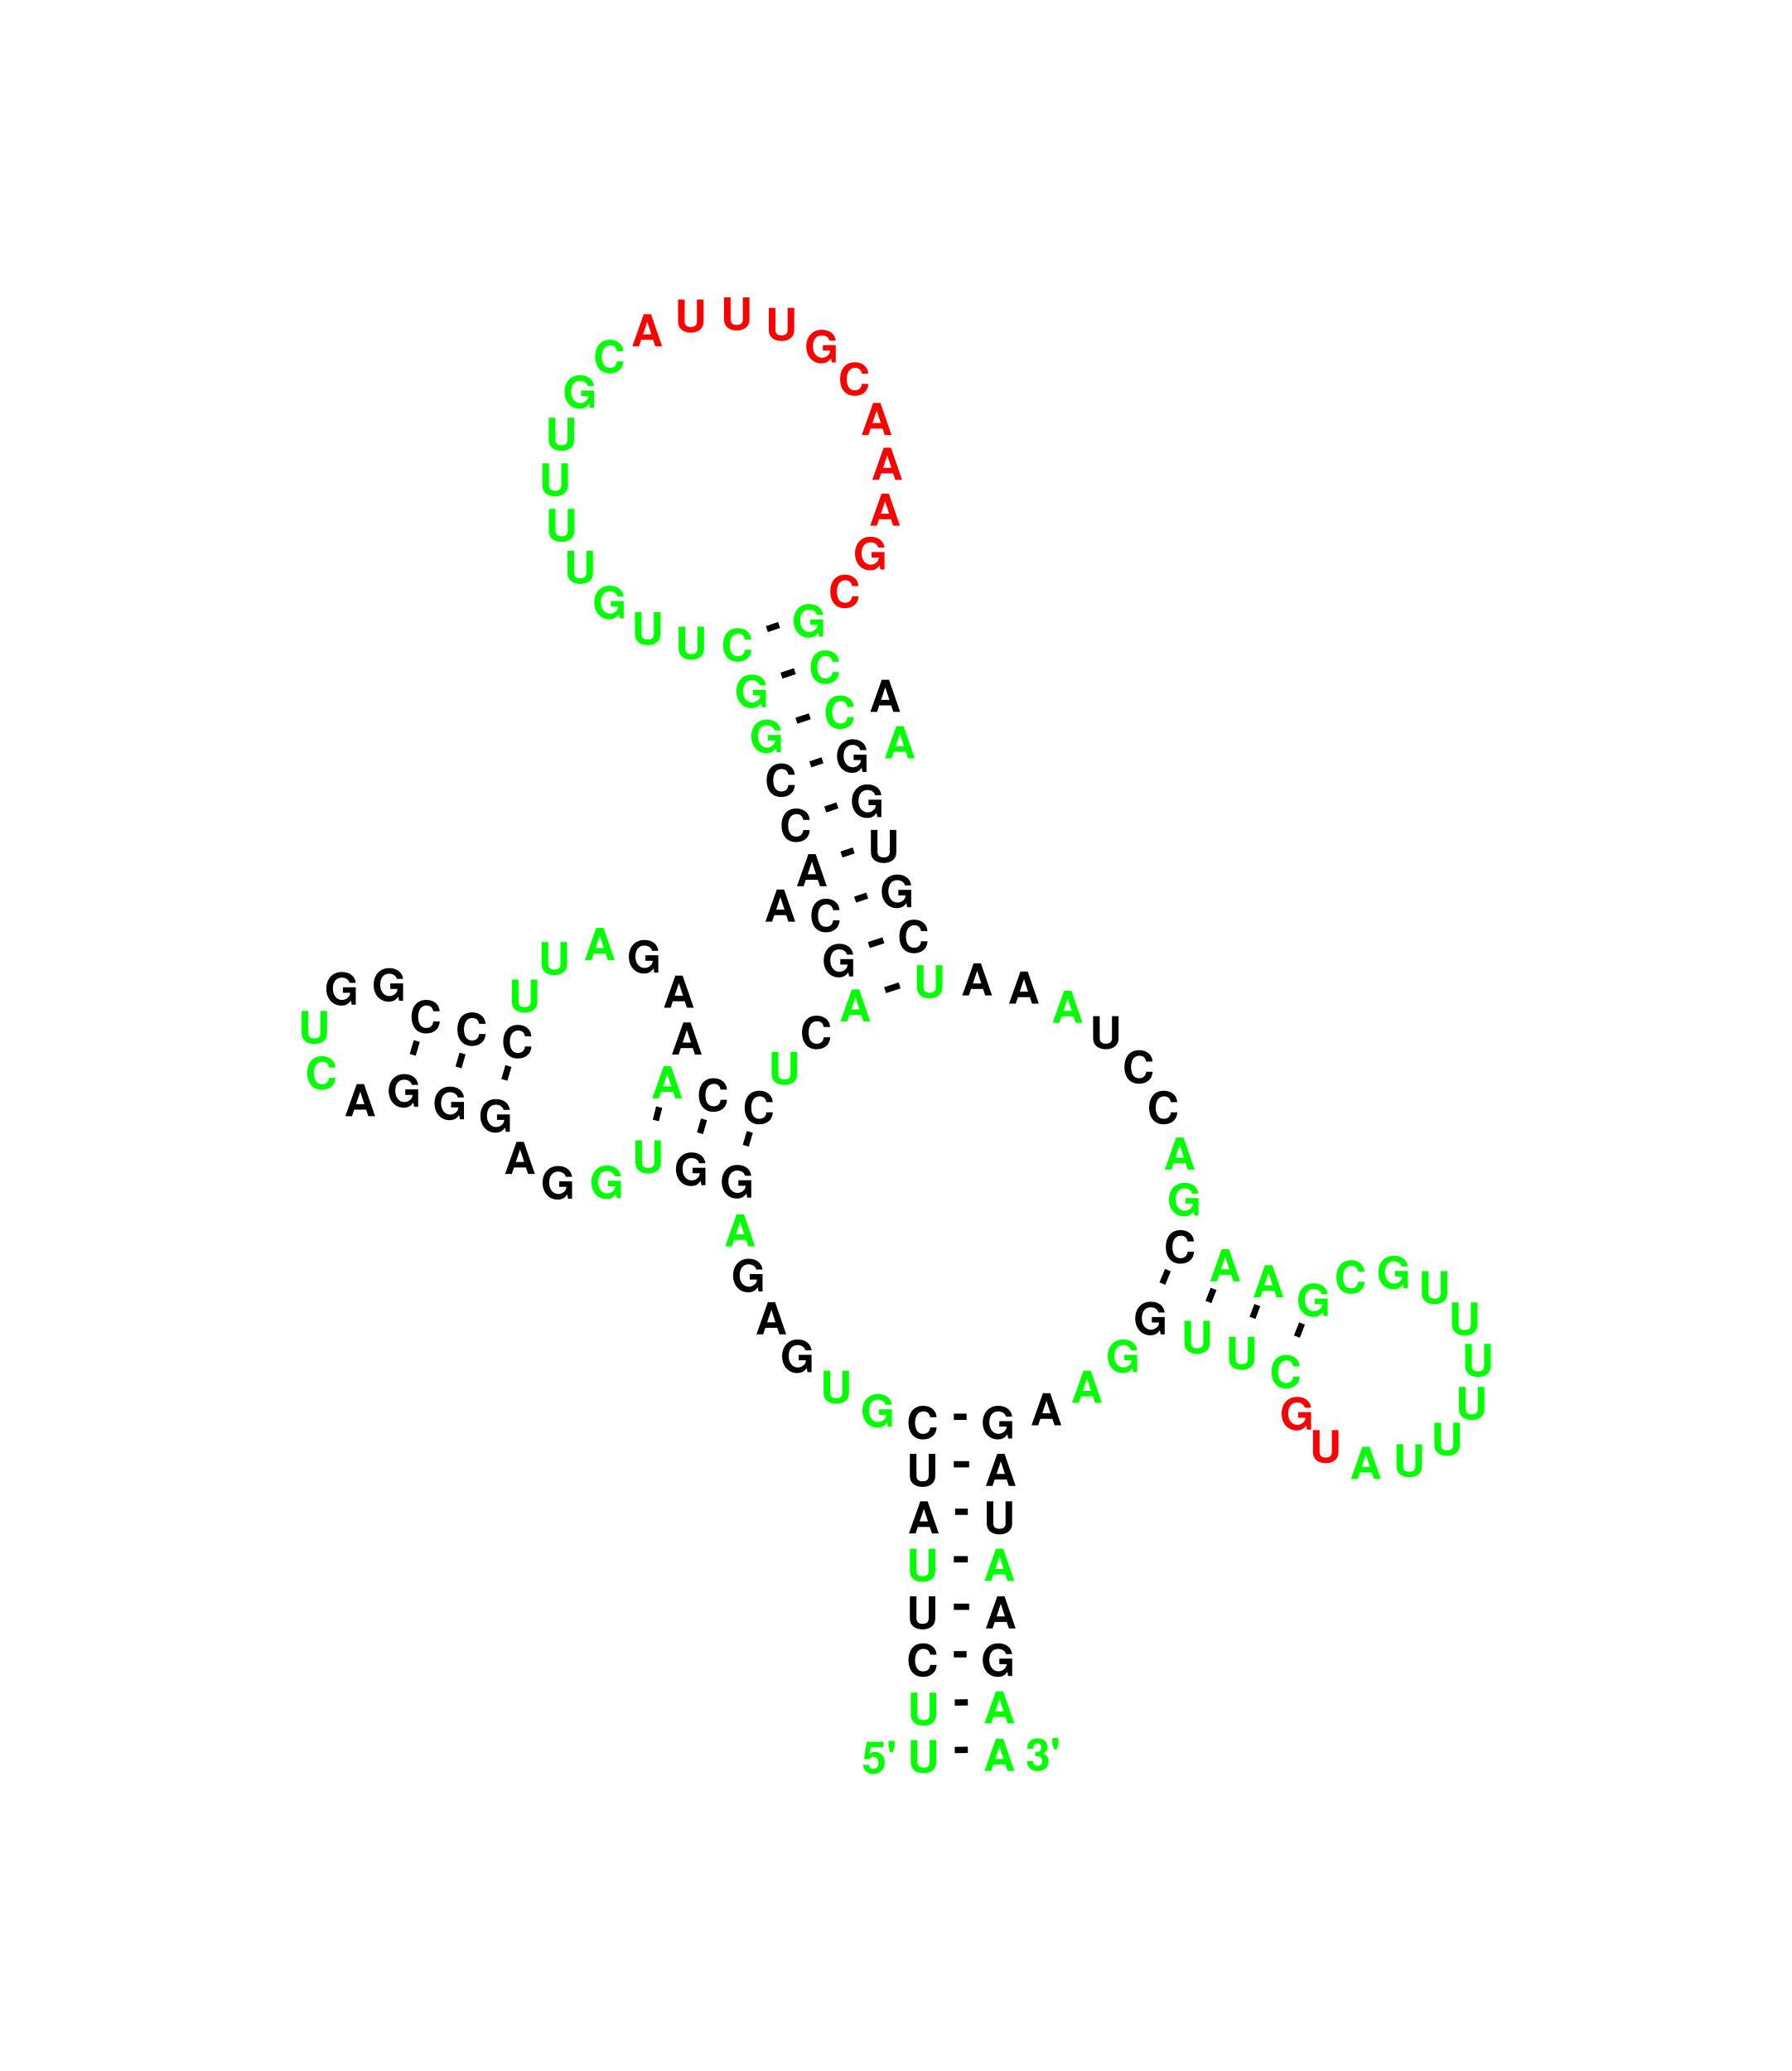
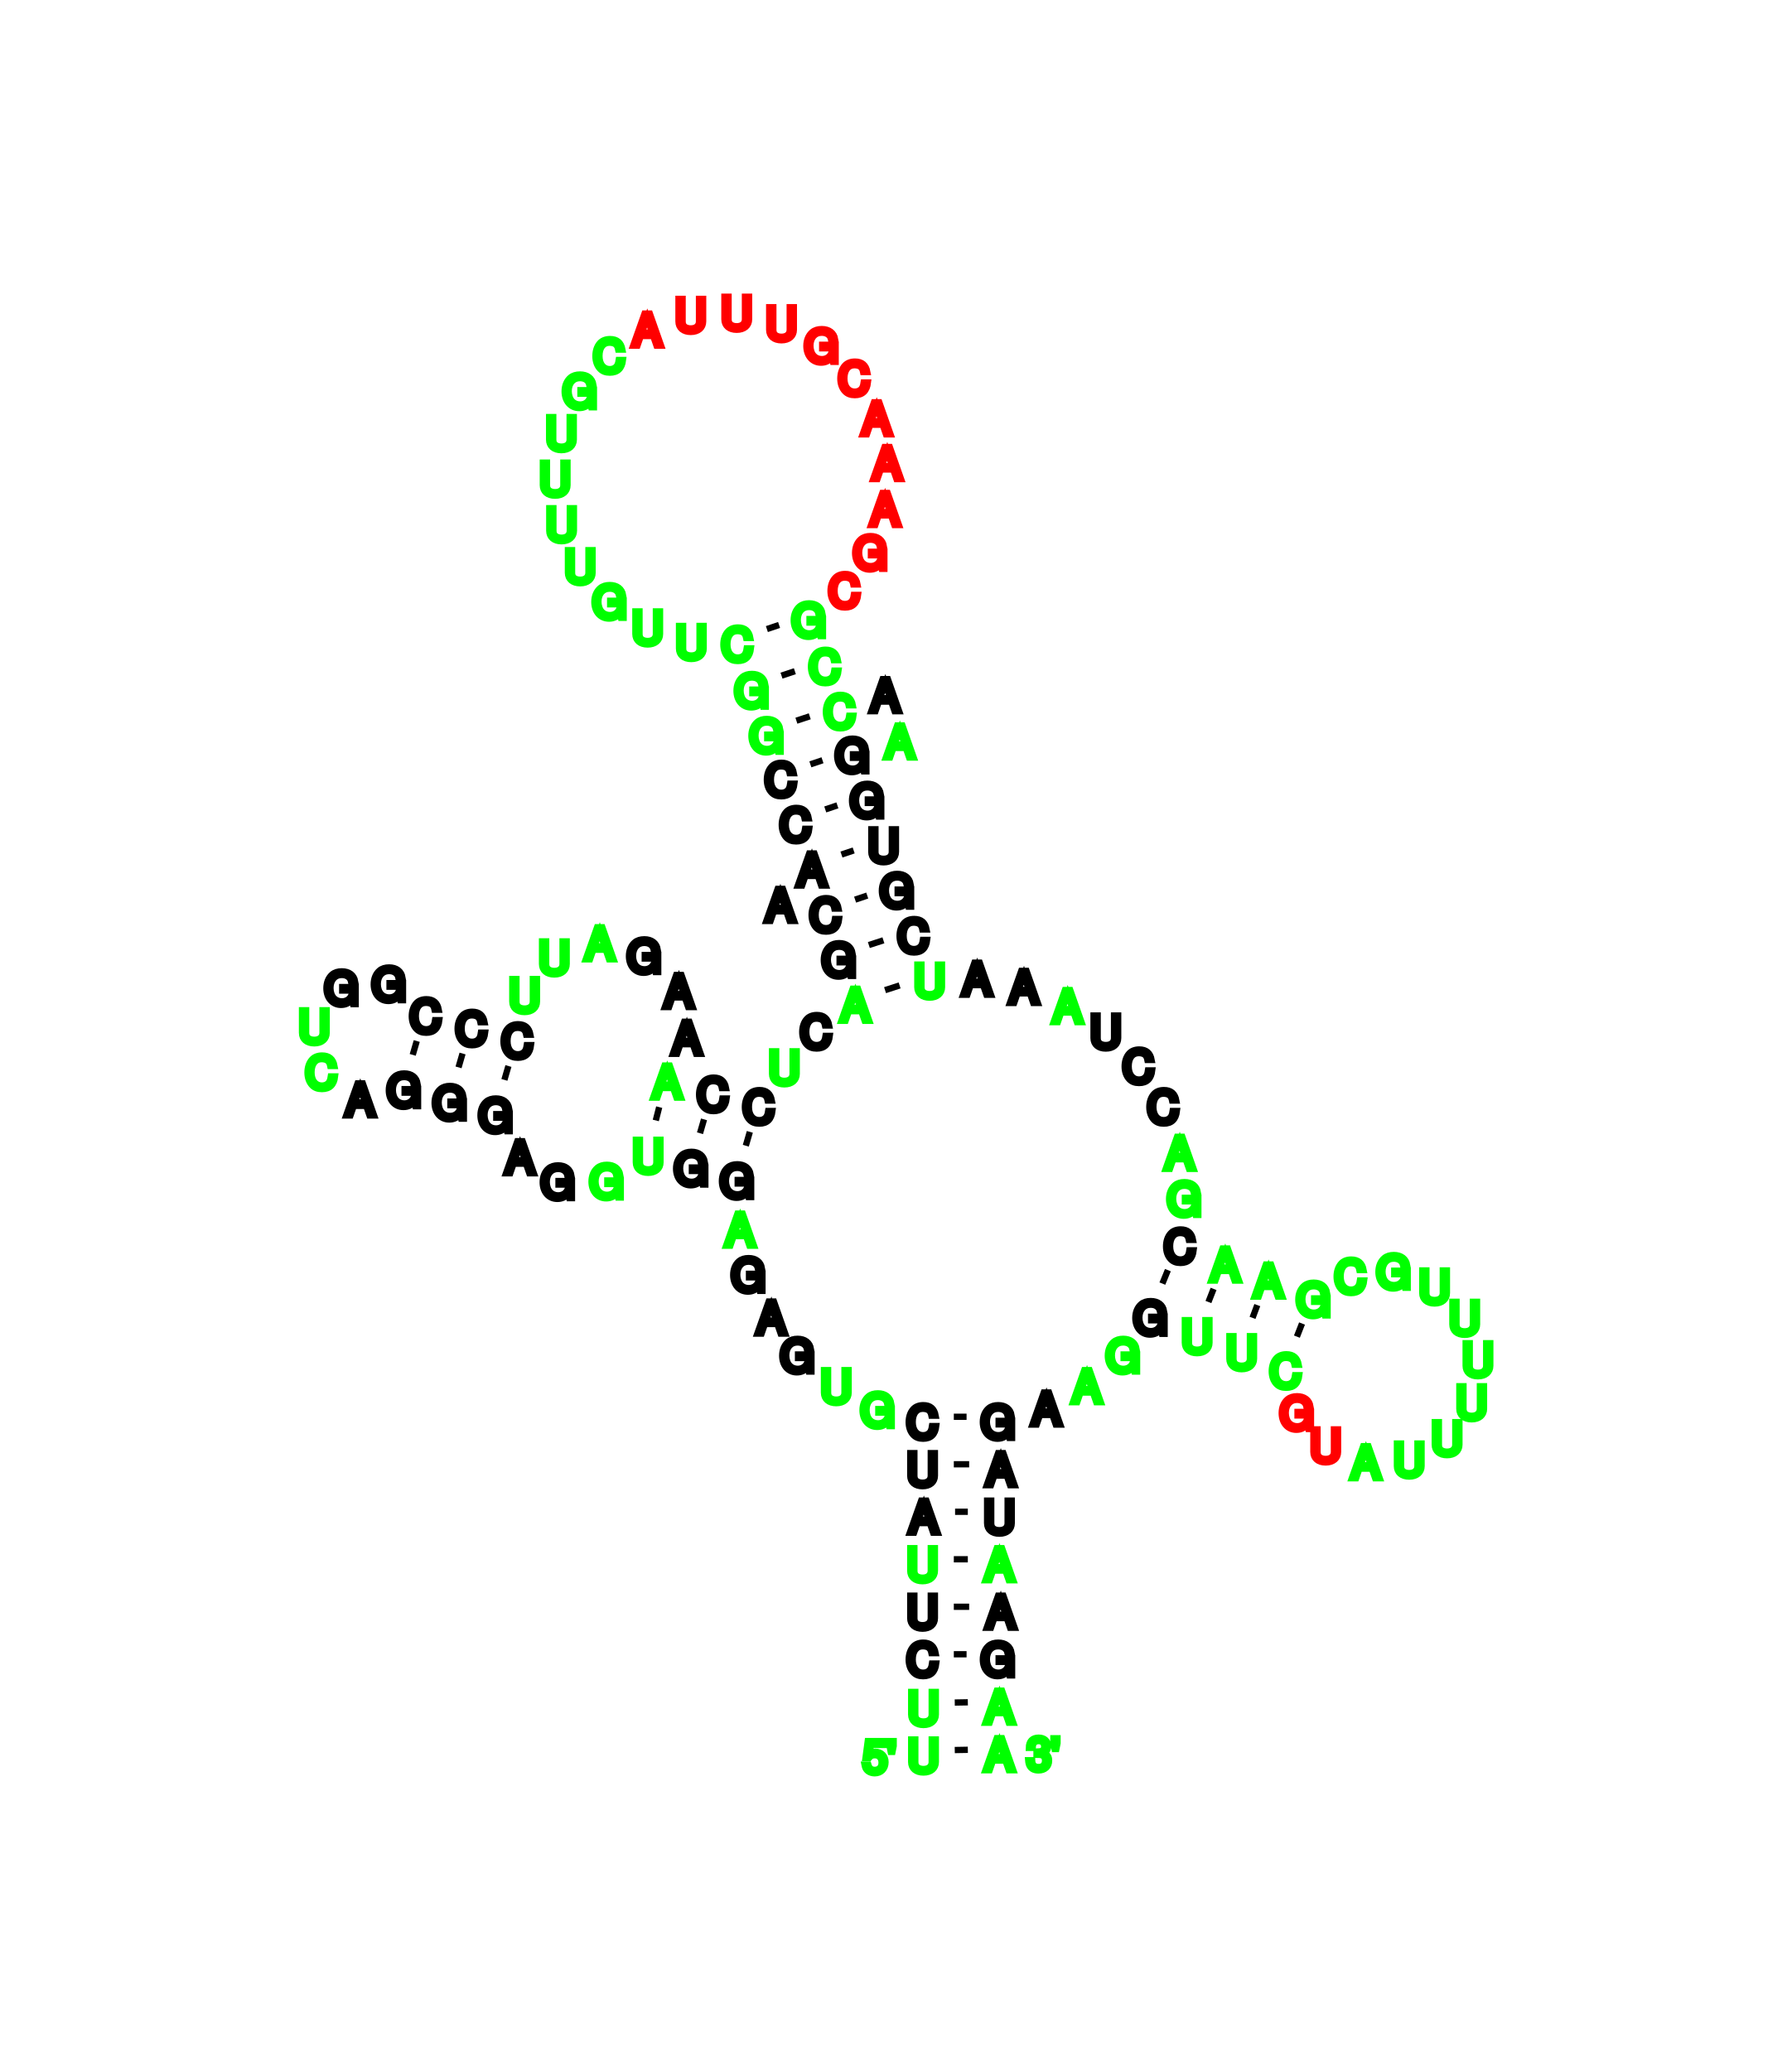
- <svg xmlns="http://www.w3.org/2000/svg" width="285.191" height="329.631" style="font-size: 7px; font-weight: bold; font-family: Helvetica; ">
+ <svg xmlns="http://www.w3.org/2000/svg" width="285.191" height="329.631" style="font-size: 7px; stroke: none; font-family: Helvetica; ">
  <g>
    <style type="text/css">


- text.red {fill: rgb(255, 0, 0); }
- text.green {fill: rgb(0, 255, 0); }
- text.blue {fill: rgb(0, 0, 255); }
- text.black {fill: rgb(0, 0, 0); }
- text.gray {fill: rgb(204, 204, 204); }
- text.brown {fill: rgb(211.65, 104.55, 30.6); }
- text {fill: rgb(0, 0, 0); text-anchor: middle; dominant-baseline: middle; }
+ text.red {stroke: rgb(255, 0, 0); }
+ text.green {stroke: rgb(0, 255, 0); }
+ text.blue {stroke: rgb(0, 0, 255); }
+ text.black {stroke: rgb(0, 0, 0); }
+ text.gray {stroke: rgb(204, 204, 204); }
+ text.brown {stroke: rgb(211.65, 104.55, 30.6); }
+ text {stroke: rgb(0, 0, 0); fill: none; text-anchor: middle; dominant-baseline: middle; }
circle.red {stroke: rgb(255, 0, 0); fill: none; }
circle.green {stroke: rgb(0, 255, 0); fill: none; }
circle.blue {stroke: rgb(0, 0, 255); fill: none; }
circle.black {stroke: rgb(0, 0, 0); fill: none; }
circle.gray {stroke: rgb(204, 204, 204); fill: none; }
circle.brown {stroke: rgb(211.65, 104.55, 30.6); fill: none; }
- circle {stroke: rgb(0, 0, 0); }
+ circle {stroke: rgb(0, 0, 0); fill: none; }
line.red {stroke: rgb(255, 0, 0); }
line.green {stroke: rgb(0, 255, 0); }
line.blue {stroke: rgb(0, 0, 255); }
line.black {stroke: rgb(0, 0, 0); }
line.gray {stroke: rgb(204, 204, 204); }
line.brown {stroke: rgb(211.65, 104.55, 30.6); }
- line {stroke: rgb(0, 0, 0); }
+ line {stroke: rgb(0, 0, 0); fill: none; }
</style>
  </g>
  <g>
    <text x="139.951" y="279.753" class="green">5'</text>
  </g>
  <g>
    <text x="146.95" y="279.631" class="green">U</text>
  </g>
  <g>
    <line x1="151.949" y1="278.544" x2="154.031" y2="278.508" class="black" />
  </g>
  <g>
    <text x="146.95" y="272.071" class="green">U</text>
  </g>
  <g>
    <line x1="151.949" y1="270.984" x2="154.031" y2="270.948" class="black" />
  </g>
  <g>
    <text x="146.8" y="264.301" class="black">C</text>
  </g>
  <g>
    <line x1="151.8" y1="263.301" x2="153.83" y2="263.301" class="black" />
  </g>
  <g>
    <text x="146.8" y="256.741" class="black">U</text>
  </g>
  <g>
    <line x1="151.8" y1="255.741" x2="154.24" y2="255.741" class="black" />
  </g>
  <g>
    <text x="146.8" y="249.181" class="green">U</text>
  </g>
  <g>
    <line x1="151.8" y1="248.181" x2="154.03" y2="248.181" class="black" />
  </g>
  <g>
    <text x="147" y="241.621" class="black">A</text>
  </g>
  <g>
    <line x1="152" y1="240.621" x2="154.03" y2="240.621" class="black" />
  </g>
  <g>
    <text x="146.8" y="234.061" class="black">U</text>
  </g>
  <g>
    <line x1="151.8" y1="233.061" x2="154.24" y2="233.061" class="black" />
  </g>
  <g>
    <text x="146.8" y="226.501" class="black">C</text>
  </g>
  <g>
    <line x1="151.8" y1="225.501" x2="153.83" y2="225.501" class="black" />
  </g>
  <g>
    <text x="139.68" y="224.621" class="green">G</text>
  </g>
  <g>
    <text x="133.07" y="220.841" class="green">U</text>
  </g>
  <g>
    <text x="126.9" y="215.941" class="black">G</text>
  </g>
  <g>
    <text x="122.73" y="209.931" class="black">A</text>
  </g>
  <g>
    <text x="119.1" y="203.091" class="black">G</text>
  </g>
  <g>
    <text x="117.76" y="195.931" class="green">A</text>
  </g>
  <g>
    <text x="117.3" y="188.161" class="black">G</text>
  </g>
  <g>
    <line x1="118.695" y1="182.36" x2="119.335" y2="180.153" class="black" />
  </g>
  <g>
    <text x="110.01" y="186.171" class="black">G</text>
  </g>
  <g>
    <line x1="111.405" y1="180.37" x2="112.045" y2="178.163" class="black" />
  </g>
  <g>
    <text x="103.13" y="184.181" class="green">U</text>
  </g>
  <g>
    <line x1="104.369" y1="178.337" x2="104.911" y2="176.216" class="black" />
  </g>
  <g>
    <text x="96.55" y="188.241" class="green">G</text>
  </g>
  <g>
    <text x="88.78" y="188.331" class="black">G</text>
  </g>
  <g>
    <text x="82.73" y="184.411" class="black">A</text>
  </g>
  <g>
    <text x="78.88" y="177.681" class="black">G</text>
  </g>
  <g>
    <line x1="80.275" y1="171.88" x2="80.915" y2="169.673" class="black" />
  </g>
  <g>
    <text x="71.58" y="175.691" class="black">G</text>
  </g>
  <g>
    <line x1="72.975" y1="169.89" x2="73.615" y2="167.683" class="black" />
  </g>
  <g>
    <text x="64.29" y="173.701" class="black">G</text>
  </g>
  <g>
    <line x1="65.684" y1="167.9" x2="66.326" y2="165.693" class="black" />
  </g>
  <g>
    <text x="57.3" y="175.211" class="black">A</text>
  </g>
  <g>
    <text x="51.12" y="170.851" class="green">C</text>
  </g>
  <g>
    <text x="50" y="163.571" class="green">U</text>
  </g>
  <g>
    <text x="54.36" y="157.451" class="black">G</text>
  </g>
  <g>
    <text x="61.89" y="156.831" class="black">G</text>
  </g>
  <g>
    <text x="67.72" y="161.891" class="black">C</text>
  </g>
  <g>
    <text x="75.01" y="163.881" class="black">C</text>
  </g>
  <g>
    <text x="82.31" y="165.871" class="black">C</text>
  </g>
  <g>
    <text x="83.47" y="158.591" class="green">U</text>
  </g>
  <g>
    <text x="88.2" y="152.611" class="green">U</text>
  </g>
  <g>
    <text x="95.42" y="150.361" class="green">A</text>
  </g>
  <g>
    <text x="102.51" y="152.351" class="black">G</text>
  </g>
  <g>
    <text x="108.01" y="157.951" class="black">A</text>
  </g>
  <g>
    <text x="109.28" y="165.401" class="black">A</text>
  </g>
  <g>
    <text x="106.15" y="172.371" class="green">A</text>
  </g>
  <g>
    <text x="113.44" y="174.361" class="black">C</text>
  </g>
  <g>
    <text x="120.73" y="176.351" class="black">C</text>
  </g>
  <g>
    <text x="124.81" y="170.101" class="green">U</text>
  </g>
  <g>
    <text x="129.86" y="164.401" class="black">C</text>
  </g>
  <g>
    <text x="136.1" y="160.141" class="green">A</text>
  </g>
  <g>
    <line x1="140.856" y1="157.598" x2="143.174" y2="156.845" class="black" />
  </g>
  <g>
    <text x="133.52" y="152.961" class="black">G</text>
  </g>
  <g>
    <line x1="138.276" y1="150.418" x2="140.594" y2="149.665" class="black" />
  </g>
  <g>
    <text x="131.35" y="145.791" class="black">C</text>
  </g>
  <g>
    <line x1="136.088" y1="143.193" x2="138.022" y2="142.54" class="black" />
  </g>
  <g>
    <text x="124.16" y="144.251" class="black">A</text>
  </g>
  <g>
    <text x="129.18" y="138.611" class="black">A</text>
  </g>
  <g>
    <line x1="133.918" y1="136.014" x2="135.862" y2="135.359" class="black" />
  </g>
  <g>
    <text x="126.6" y="131.431" class="black">C</text>
  </g>
  <g>
    <line x1="131.339" y1="128.837" x2="133.271" y2="128.186" class="black" />
  </g>
  <g>
    <text x="124.23" y="124.251" class="black">C</text>
  </g>
  <g>
    <line x1="128.969" y1="121.657" x2="130.901" y2="121.006" class="black" />
  </g>
  <g>
    <text x="122" y="117.281" class="green">G</text>
  </g>
  <g>
    <line x1="126.747" y1="114.713" x2="128.873" y2="114.01" class="black" />
  </g>
  <g>
    <text x="119.63" y="110.111" class="green">G</text>
  </g>
  <g>
    <line x1="124.376" y1="107.539" x2="126.504" y2="106.834" class="black" />
  </g>
  <g>
    <text x="117.31" y="102.721" class="green">C</text>
  </g>
  <g>
    <line x1="122.049" y1="100.128" x2="123.991" y2="99.475" class="black" />
  </g>
  <g>
    <text x="109.998" y="102.401" class="green">U</text>
  </g>
  <g>
    <text x="103.053" y="100.09" class="green">U</text>
  </g>
  <g>
    <text x="97.006" y="95.966" class="green">G</text>
  </g>
  <g>
    <text x="92.319" y="90.344" class="green">U</text>
  </g>
  <g>
    <text x="89.351" y="83.654" class="green">U</text>
  </g>
  <g>
    <text x="88.327" y="76.407" class="green">U</text>
  </g>
  <g>
    <text x="89.328" y="69.156" class="green">U</text>
  </g>
  <g>
    <text x="92.275" y="62.457" class="green">G</text>
  </g>
  <g>
    <text x="96.943" y="56.82" class="green">C</text>
  </g>
  <g>
    <text x="102.977" y="52.677" class="red">A</text>
  </g>
  <g>
    <text x="109.915" y="50.344" class="red">U</text>
  </g>
  <g>
    <text x="117.226" y="50" class="red">U</text>
  </g>
  <g>
    <text x="124.352" y="51.671" class="red">U</text>
  </g>
  <g>
    <text x="130.748" y="55.229" class="red">G</text>
  </g>
  <g>
    <text x="135.926" y="60.402" class="red">C</text>
  </g>
  <g>
    <text x="139.489" y="66.795" class="red">A</text>
  </g>
  <g>
    <text x="141.166" y="73.92" class="red">A</text>
  </g>
  <g>
    <text x="140.828" y="81.231" class="red">A</text>
  </g>
  <g>
    <text x="138.501" y="88.171" class="red">G</text>
  </g>
  <g>
    <text x="134.363" y="94.208" class="red">C</text>
  </g>
  <g>
    <text x="128.73" y="98.881" class="green">G</text>
  </g>
  <g>
    <text x="131.25" y="106.261" class="green">C</text>
  </g>
  <g>
    <text x="133.62" y="113.441" class="green">C</text>
  </g>
  <g>
    <text x="140.86" y="110.861" class="black">A</text>
  </g>
  <g>
    <text x="143.18" y="118.241" class="green">A</text>
  </g>
  <g>
    <text x="135.64" y="120.411" class="black">G</text>
  </g>
  <g>
    <text x="138.01" y="127.591" class="black">G</text>
  </g>
  <g>
    <text x="140.6" y="134.761" class="black">U</text>
  </g>
  <g>
    <text x="142.76" y="141.941" class="black">G</text>
  </g>
  <g>
    <text x="145.35" y="149.121" class="black">C</text>
  </g>
  <g>
    <text x="147.93" y="156.301" class="green">U</text>
  </g>
  <g>
    <text x="155.48" y="155.991" class="black">A</text>
  </g>
  <g>
    <text x="162.93" y="157.301" class="black">A</text>
  </g>
  <g>
    <text x="169.88" y="160.351" class="green">A</text>
  </g>
  <g>
    <text x="175.97" y="164.401" class="black">U</text>
  </g>
  <g>
    <text x="181.17" y="169.891" class="black">C</text>
  </g>
  <g>
    <text x="185.1" y="176.351" class="black">C</text>
  </g>
  <g>
    <text x="187.72" y="183.711" class="green">A</text>
  </g>
  <g>
    <text x="188.47" y="191.001" class="green">G</text>
  </g>
  <g>
    <text x="187.76" y="198.531" class="black">C</text>
  </g>
  <g>
    <line x1="185.868" y1="202.16" x2="184.992" y2="204.303" class="black" />
  </g>
  <g>
    <text x="194.96" y="201.491" class="green">A</text>
  </g>
  <g>
    <line x1="193.138" y1="205.148" x2="192.322" y2="207.235" class="black" />
  </g>
  <g>
    <text x="201.85" y="204.041" class="green">A</text>
  </g>
  <g>
    <line x1="200.1" y1="207.725" x2="199.34" y2="209.758" class="black" />
  </g>
  <g>
    <text x="209.04" y="207.001" class="green">G</text>
  </g>
  <g>
    <line x1="207.218" y1="210.658" x2="206.402" y2="212.745" class="black" />
  </g>
  <g>
    <text x="214.905" y="203.327" class="green">C</text>
  </g>
  <g>
    <text x="221.788" y="202.604" class="green">G</text>
  </g>
  <g>
    <text x="228.288" y="204.981" class="green">U</text>
  </g>
  <g>
    <text x="233.081" y="209.973" class="green">U</text>
  </g>
  <g>
    <text x="235.191" y="216.565" class="green">U</text>
  </g>
  <g>
    <text x="234.189" y="223.413" class="green">U</text>
  </g>
  <g>
    <text x="230.278" y="229.123" class="green">U</text>
  </g>
  <g>
    <text x="224.255" y="232.532" class="green">U</text>
  </g>
  <g>
    <text x="217.347" y="232.947" class="green">A</text>
  </g>
  <g>
    <text x="210.959" y="230.282" class="red">U</text>
  </g>
  <g>
    <text x="206.394" y="225.08" class="red">G</text>
  </g>
  <g>
    <text x="204.58" y="218.401" class="green">C</text>
  </g>
  <g>
    <text x="197.59" y="215.441" class="green">U</text>
  </g>
  <g>
    <text x="190.5" y="212.891" class="green">U</text>
  </g>
  <g>
    <text x="183.1" y="209.931" class="black">G</text>
  </g>
  <g>
    <text x="178.72" y="215.941" class="green">G</text>
  </g>
  <g>
    <text x="172.96" y="220.841" class="green">A</text>
  </g>
  <g>
    <text x="166.51" y="224.411" class="black">A</text>
  </g>
  <g>
    <text x="158.83" y="226.501" class="black">G</text>
  </g>
  <g>
    <text x="159.24" y="234.061" class="black">A</text>
  </g>
  <g>
    <text x="159.03" y="241.621" class="black">U</text>
  </g>
  <g>
    <text x="159.03" y="249.181" class="green">A</text>
  </g>
  <g>
    <text x="159.24" y="256.741" class="black">A</text>
  </g>
  <g>
    <text x="158.83" y="264.301" class="black">G</text>
  </g>
  <g>
    <text x="159.03" y="271.861" class="green">A</text>
  </g>
  <g>
    <text x="159.03" y="279.421" class="green">A</text>
  </g>
  <g>
    <text x="166.029" y="279.3" class="green">3'</text>
  </g>
</svg>
